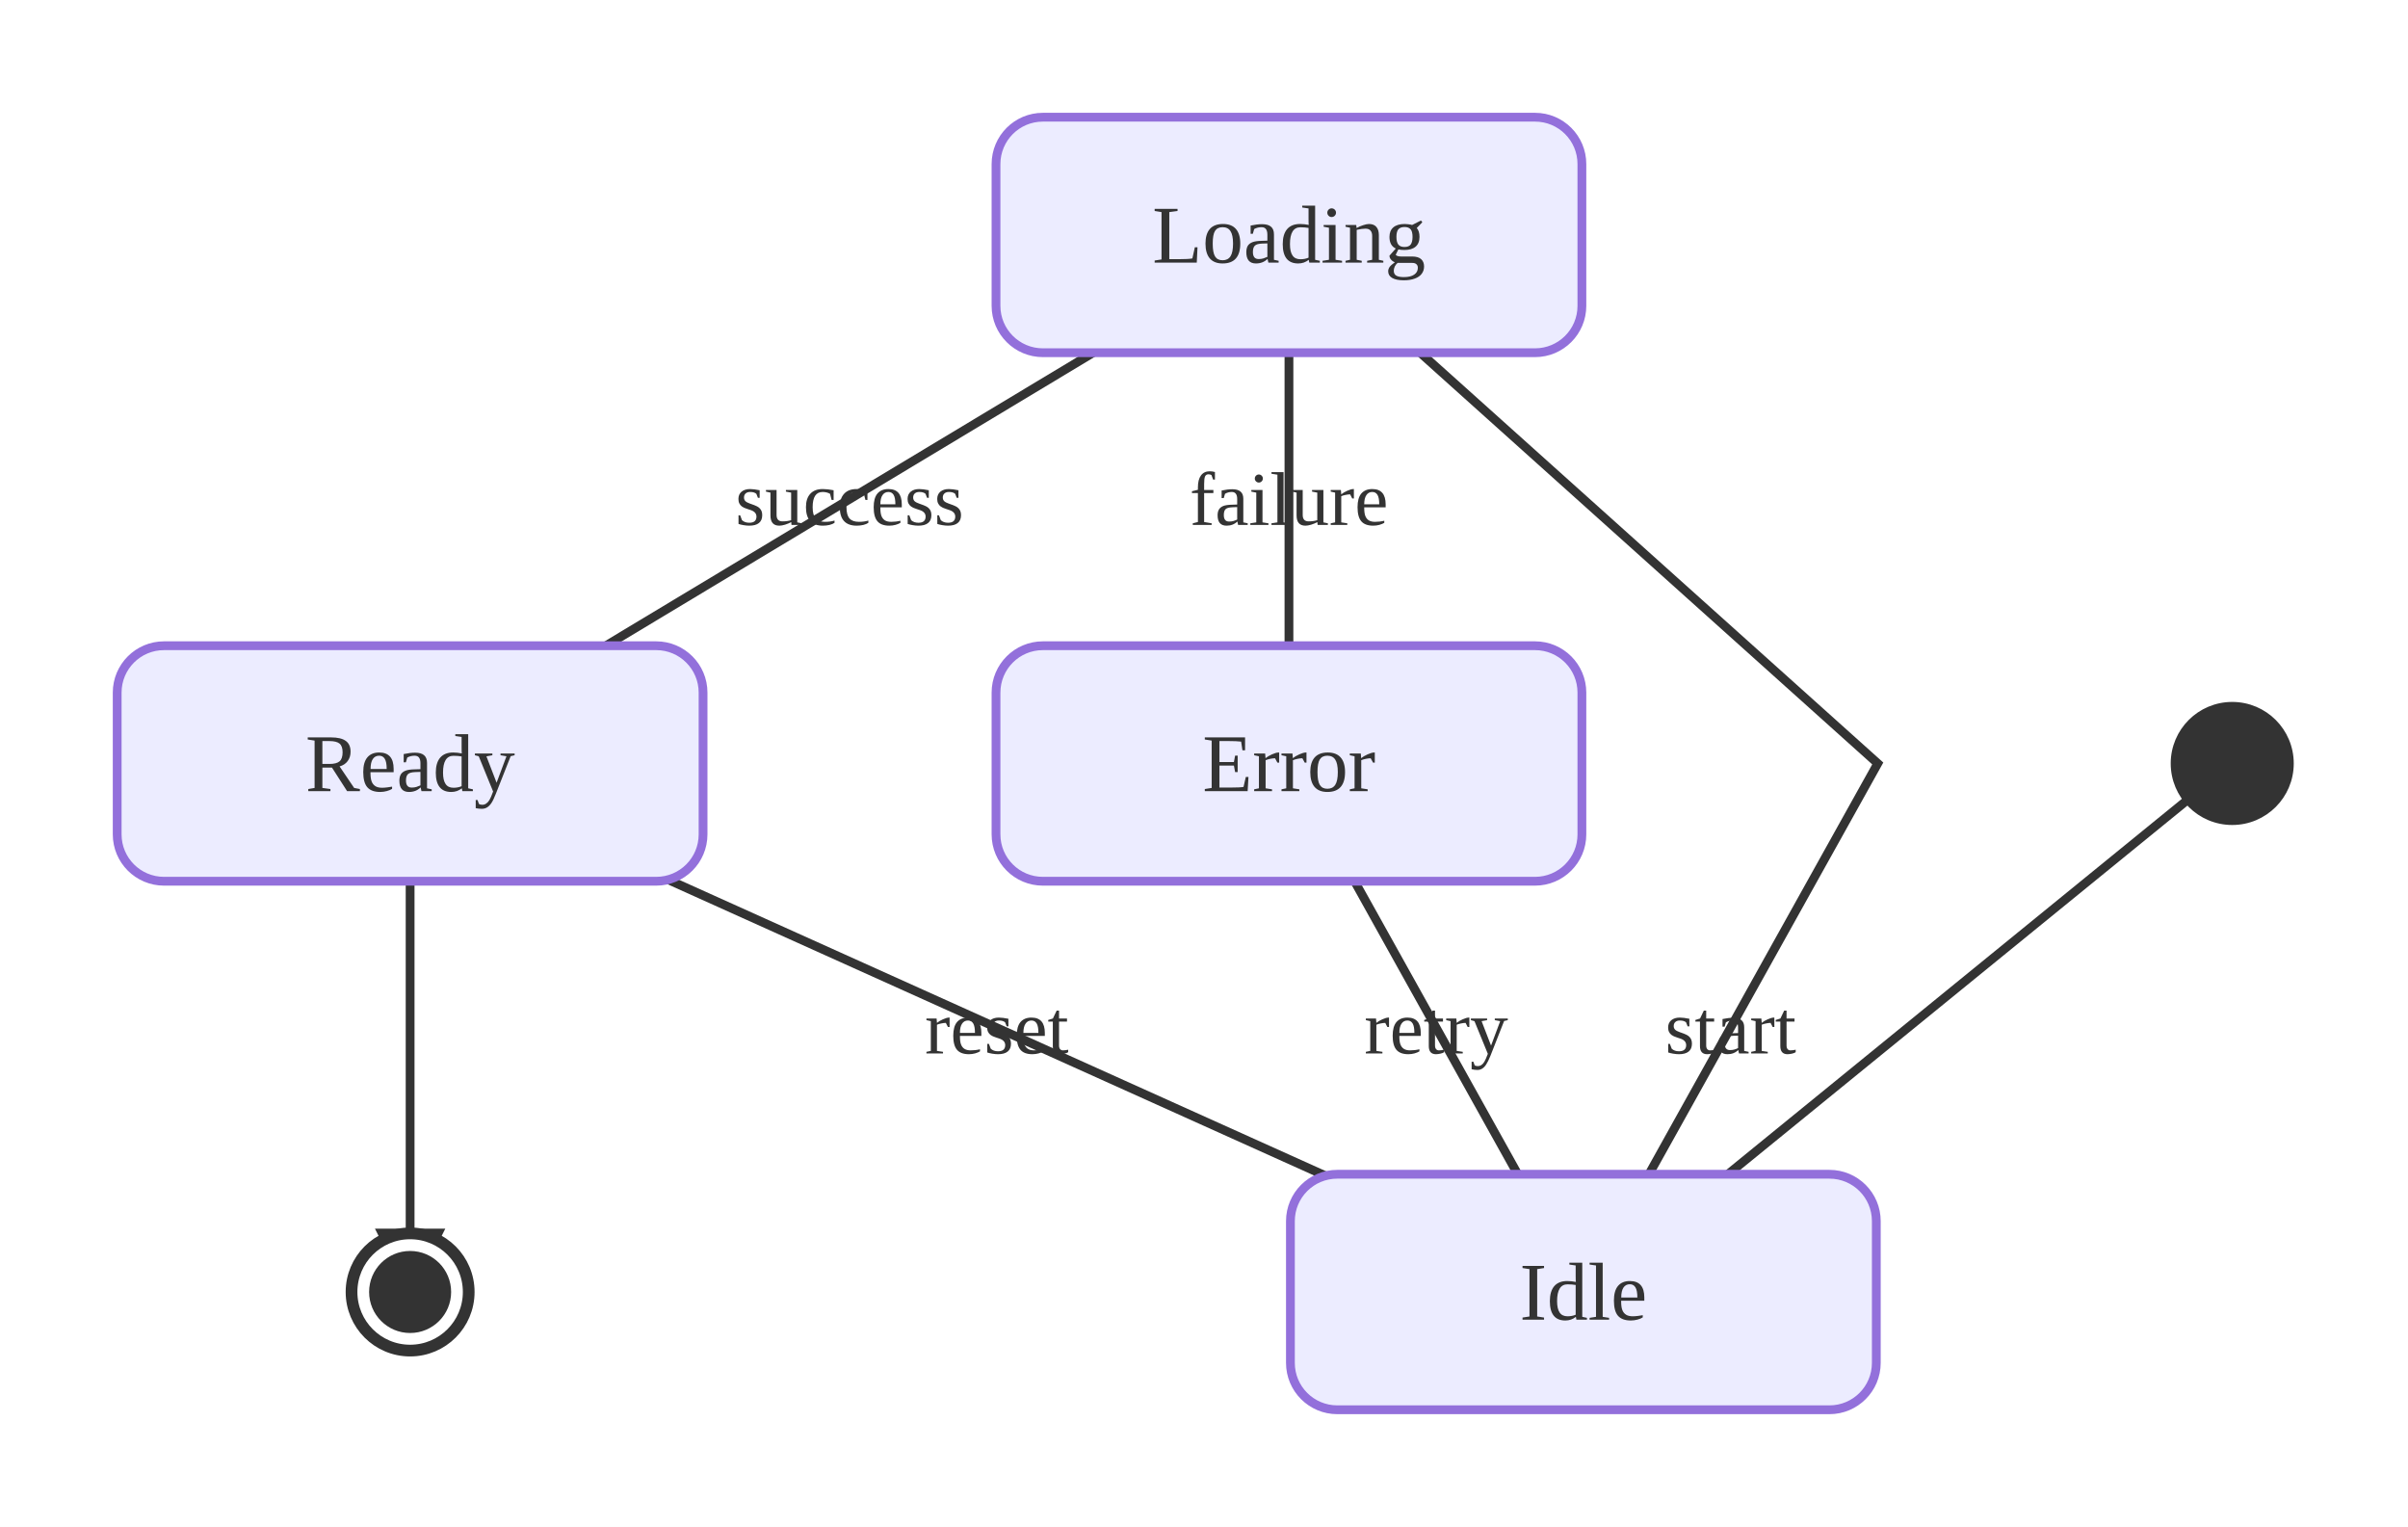
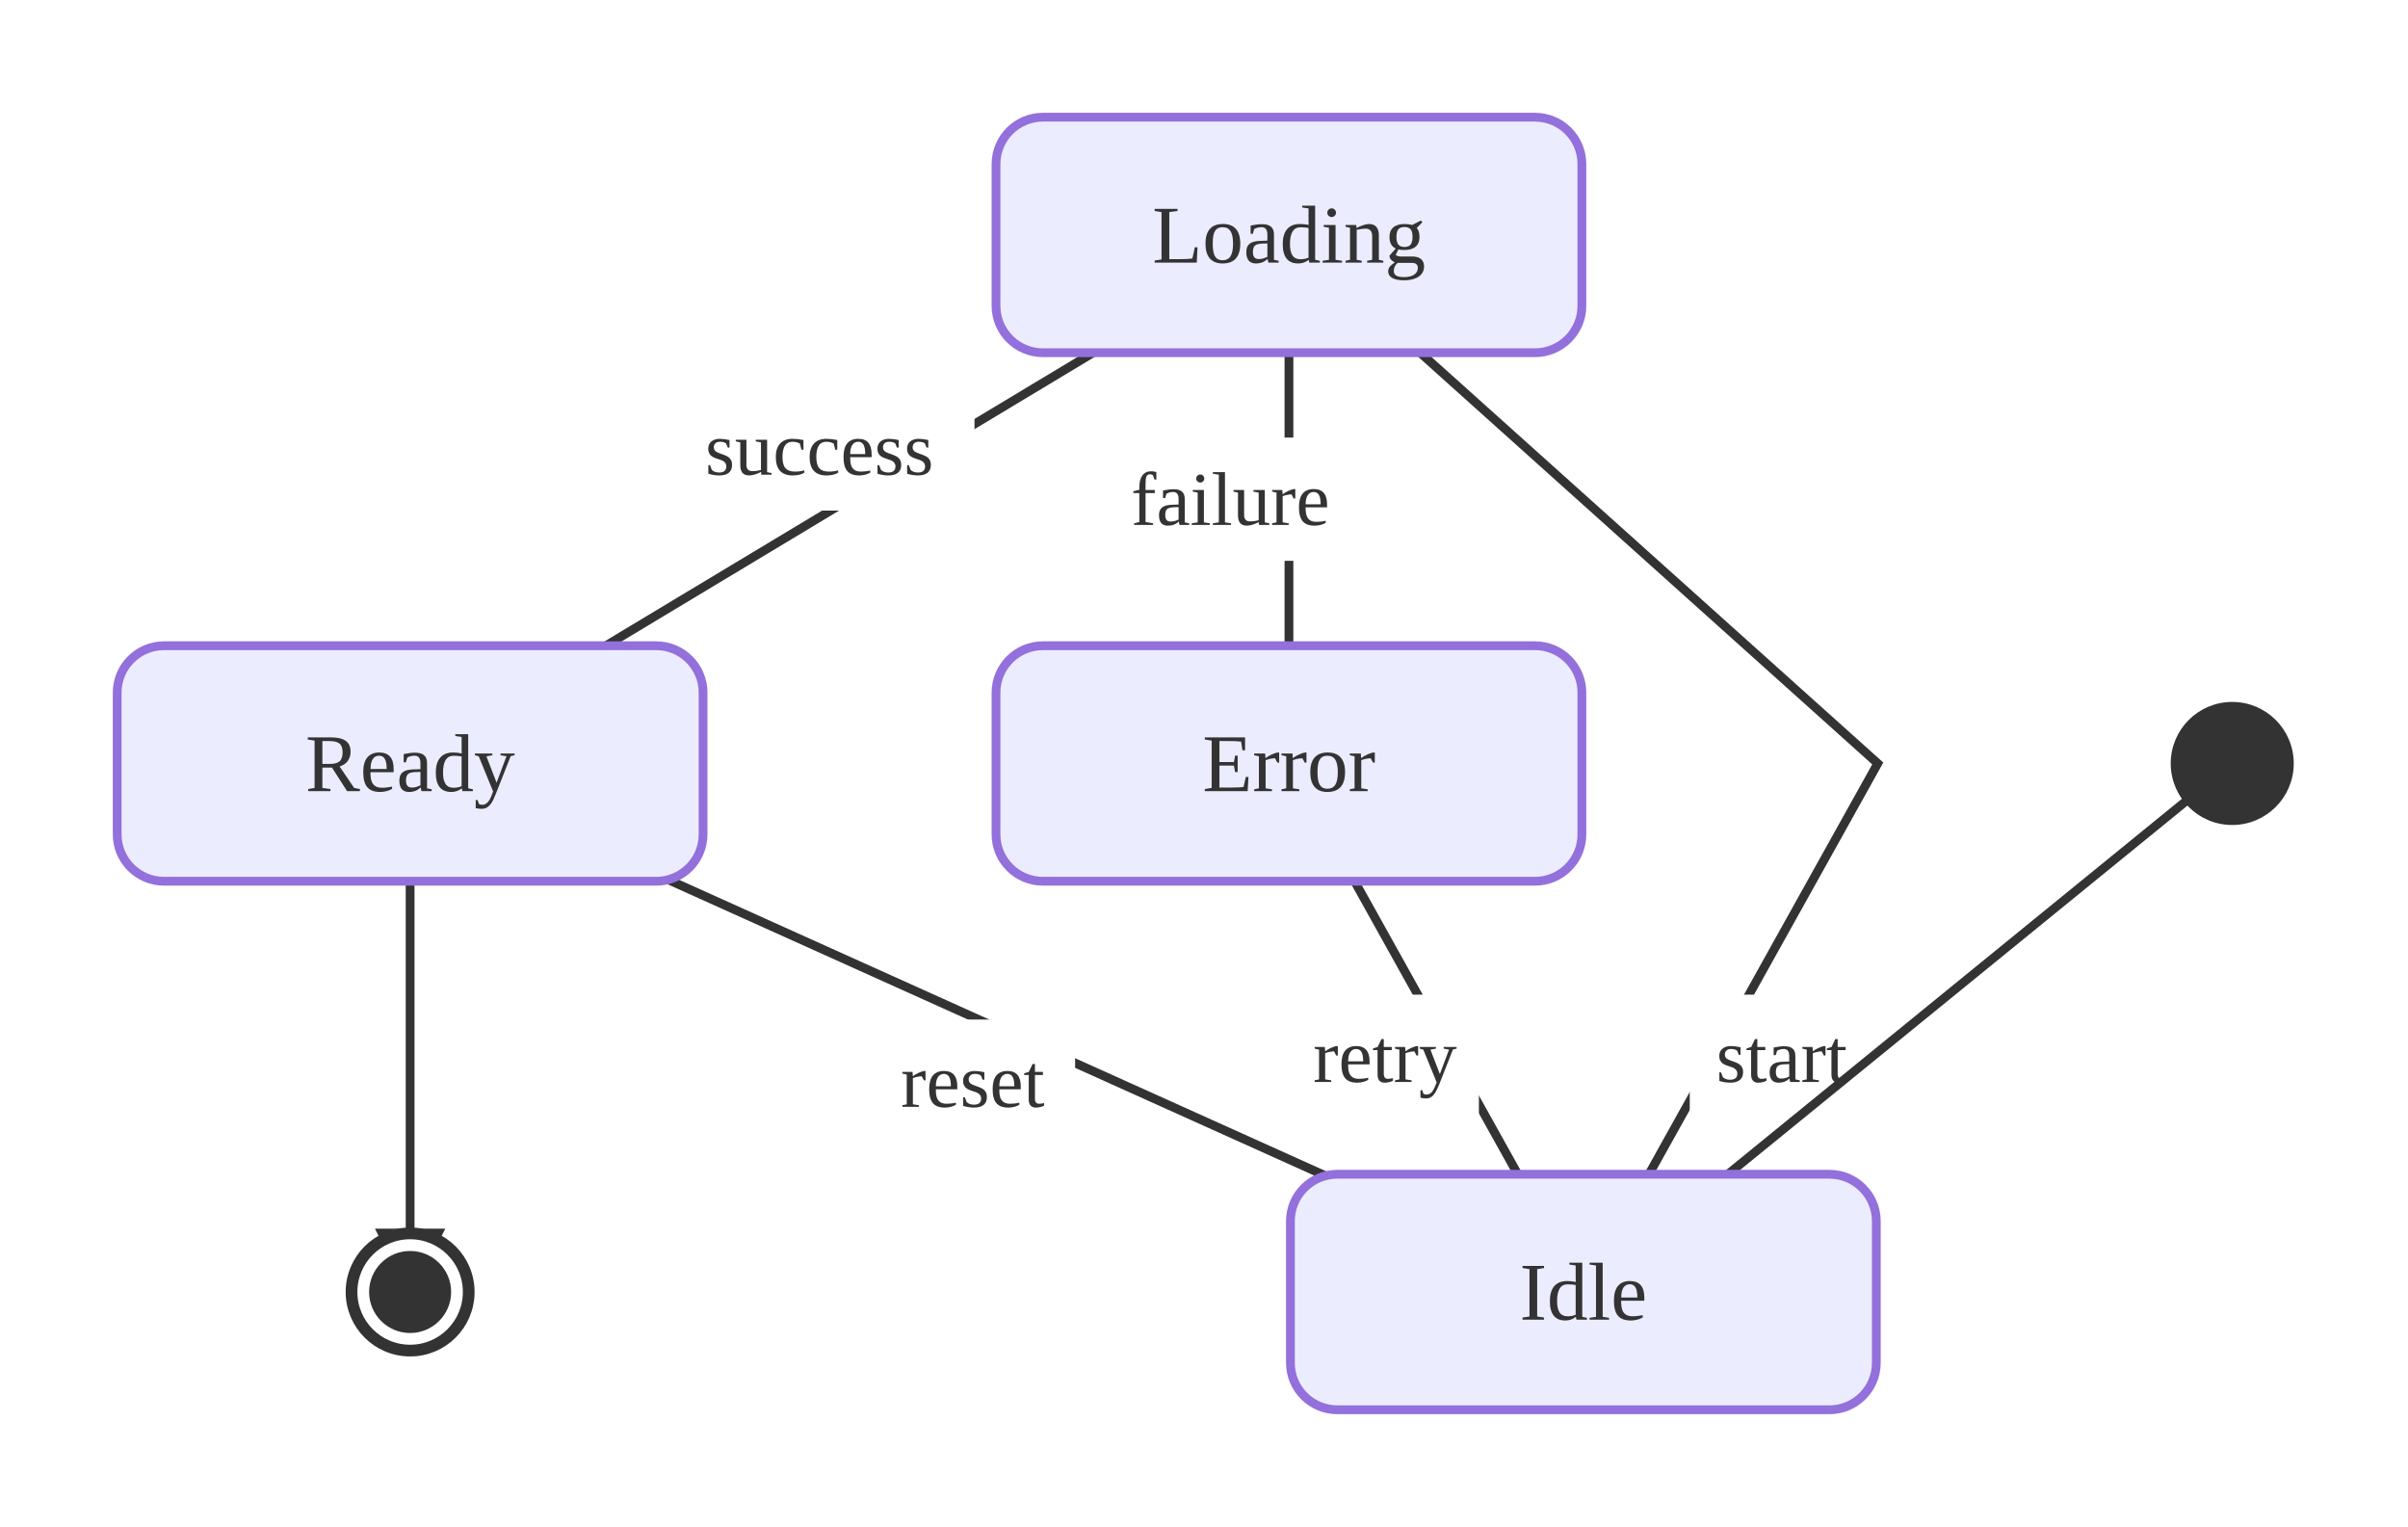
<svg xmlns="http://www.w3.org/2000/svg" viewBox="0 0 411.00 260.56">
  <defs>
    <marker id="state-arrow" viewBox="0 0 10 10" refX="9.00" refY="5.00" markerWidth="8.00" markerHeight="8.00" orient="auto">
      <polygon points="0,0 10,5 0,10" style="fill:#333" />
    </marker>
  </defs>
  <rect x="0.00" y="0.00" width="411.00" height="260.56" style="fill:#fff;stroke:none" />
  <line x1="220.00" y1="130.28" x2="270.25" y2="220.47" style="stroke:#333;stroke-width:1.5;fill:none" marker-end="url(#state-arrow)" />
-   <text x="245.13" y="175.38" text-anchor="middle" dominant-baseline="central" style="fill:#333;font-size:13px">retry</text>
+   <rect x="220.36" y="169.73" width="32.06" height="21.03" style="fill:white;stroke:none" />
+   <text x="236.39" y="180.24" text-anchor="middle" dominant-baseline="central" style="fill:#333;font-size:13px">retry</text>
  <path d="M270.25,220.47 L320.50,130.28 L220.00,40.09" style="stroke:#333;stroke-width:1.5;fill:none" marker-end="url(#state-arrow)" />
-   <text x="295.38" y="175.38" text-anchor="middle" dominant-baseline="central" style="fill:#333;font-size:13px">start</text>
+   <rect x="288.41" y="169.73" width="31.41" height="21.03" style="fill:white;stroke:none" />
+   <text x="304.11" y="180.24" text-anchor="middle" dominant-baseline="central" style="fill:#333;font-size:13px">start</text>
  <line x1="220.00" y1="40.09" x2="220.00" y2="130.28" style="stroke:#333;stroke-width:1.5;fill:none" marker-end="url(#state-arrow)" />
-   <text x="220.00" y="85.19" text-anchor="middle" dominant-baseline="central" style="fill:#333;font-size:13px">failure</text>
+   <rect x="188.84" y="74.67" width="42.33" height="21.03" style="fill:white;stroke:none" />
+   <text x="210.00" y="85.19" text-anchor="middle" dominant-baseline="central" style="fill:#333;font-size:13px">failure</text>
  <line x1="220.00" y1="40.09" x2="70.00" y2="130.28" style="stroke:#333;stroke-width:1.5;fill:none" marker-end="url(#state-arrow)" />
-   <text x="145.00" y="85.19" text-anchor="middle" dominant-baseline="central" style="fill:#333;font-size:13px">success</text>
+   <rect x="113.36" y="66.10" width="52.97" height="21.03" style="fill:white;stroke:none" />
+   <text x="139.85" y="76.62" text-anchor="middle" dominant-baseline="central" style="fill:#333;font-size:13px">success</text>
  <line x1="70.00" y1="130.28" x2="270.25" y2="220.47" style="stroke:#333;stroke-width:1.5;fill:none" marker-end="url(#state-arrow)" />
-   <text x="170.13" y="175.38" text-anchor="middle" dominant-baseline="central" style="fill:#333;font-size:13px">reset</text>
+   <rect x="148.53" y="173.98" width="34.97" height="21.03" style="fill:white;stroke:none" />
+   <text x="166.02" y="184.49" text-anchor="middle" dominant-baseline="central" style="fill:#333;font-size:13px">reset</text>
  <line x1="70.00" y1="130.28" x2="70.00" y2="220.47" style="stroke:#333;stroke-width:1.5;fill:none" marker-end="url(#state-arrow)" />
  <line x1="381.00" y1="130.28" x2="270.25" y2="220.47" style="stroke:#333;stroke-width:1.5;fill:none" marker-end="url(#state-arrow)" />
  <rect x="220.25" y="200.38" width="100.00" height="40.19" rx="8.00" ry="8.00" style="fill:#ECECFF;stroke:#9370DB;stroke-width:1.5" />
  <text x="270.25" y="220.47" text-anchor="middle" dominant-baseline="central" style="fill:#333;font-size:14px">Idle</text>
  <rect x="170.00" y="20.00" width="100.00" height="40.19" rx="8.00" ry="8.00" style="fill:#ECECFF;stroke:#9370DB;stroke-width:1.5" />
  <text x="220.00" y="40.09" text-anchor="middle" dominant-baseline="central" style="fill:#333;font-size:14px">Loading</text>
  <rect x="20.00" y="110.19" width="100.00" height="40.19" rx="8.00" ry="8.00" style="fill:#ECECFF;stroke:#9370DB;stroke-width:1.5" />
  <text x="70.00" y="130.28" text-anchor="middle" dominant-baseline="central" style="fill:#333;font-size:14px">Ready</text>
  <rect x="170.00" y="110.19" width="100.00" height="40.19" rx="8.00" ry="8.00" style="fill:#ECECFF;stroke:#9370DB;stroke-width:1.5" />
  <text x="220.00" y="130.28" text-anchor="middle" dominant-baseline="central" style="fill:#333;font-size:14px">Error</text>
  <circle cx="70.00" cy="220.47" r="10.00" style="fill:#fff;stroke:#333;stroke-width:2" />
  <circle cx="70.00" cy="220.47" r="7.00" style="fill:#333;stroke:none" />
  <circle cx="381.00" cy="130.28" r="10.00" style="fill:#333;stroke:#333" />
</svg>
